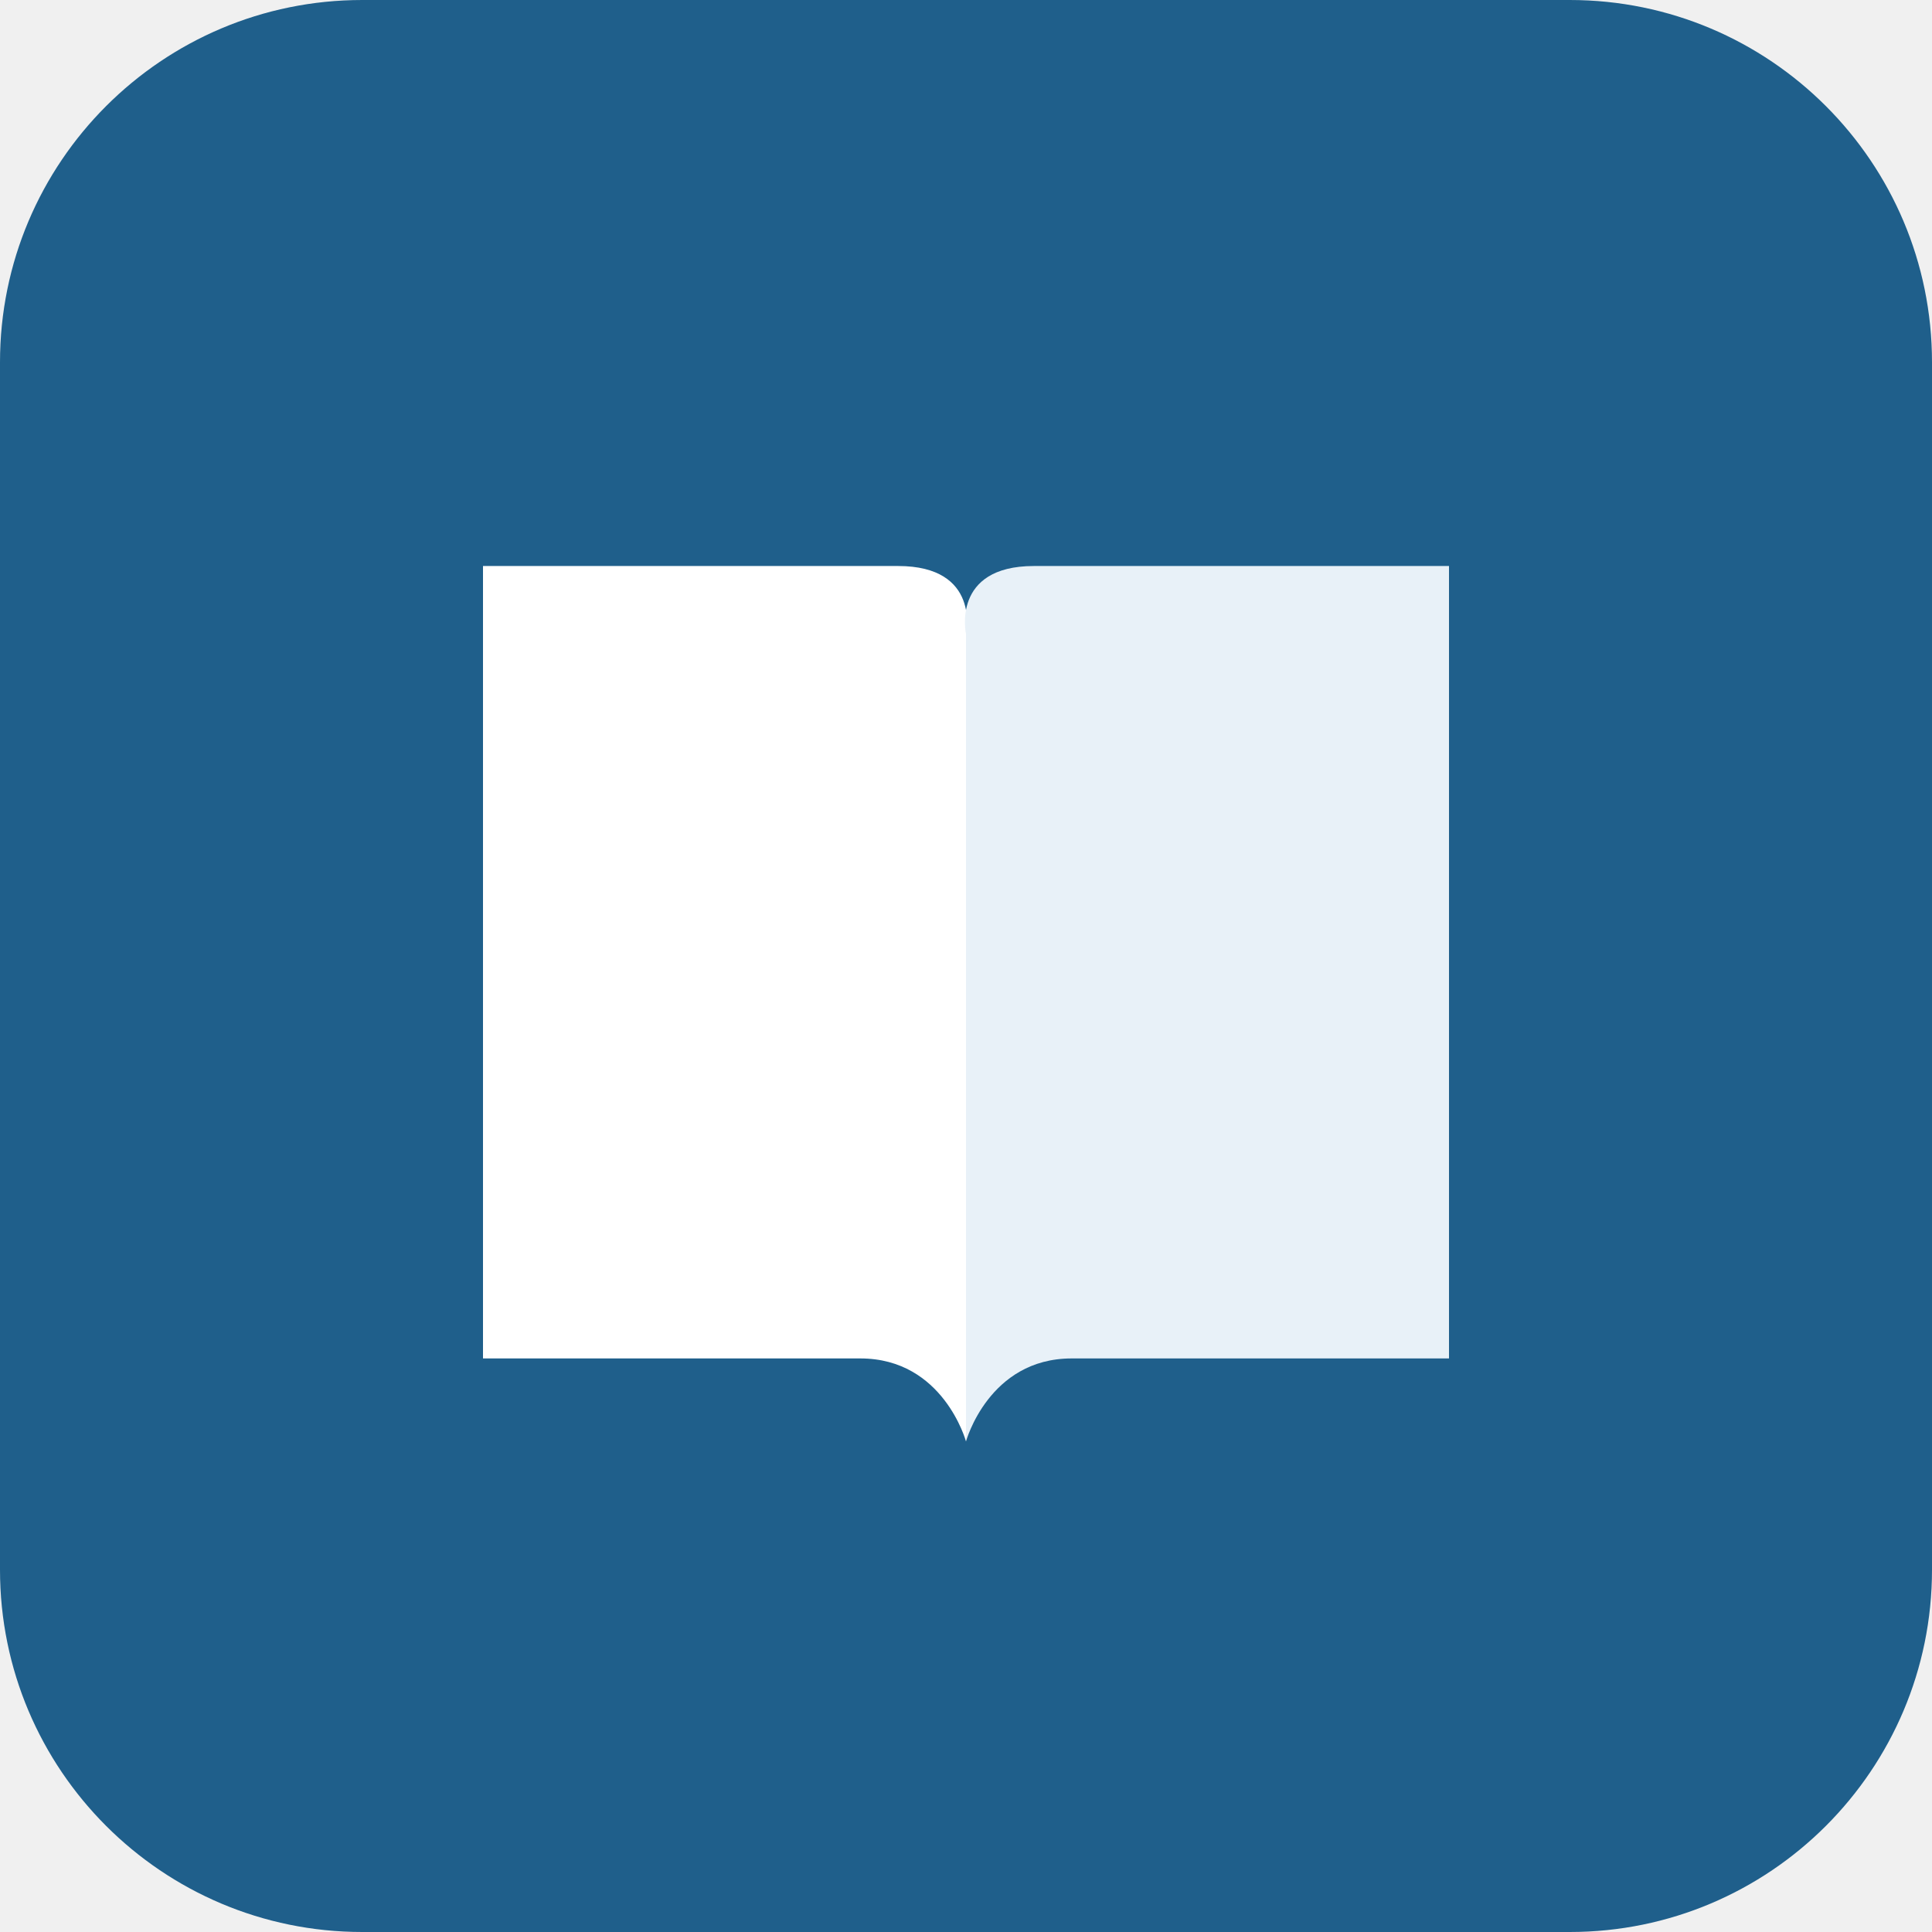
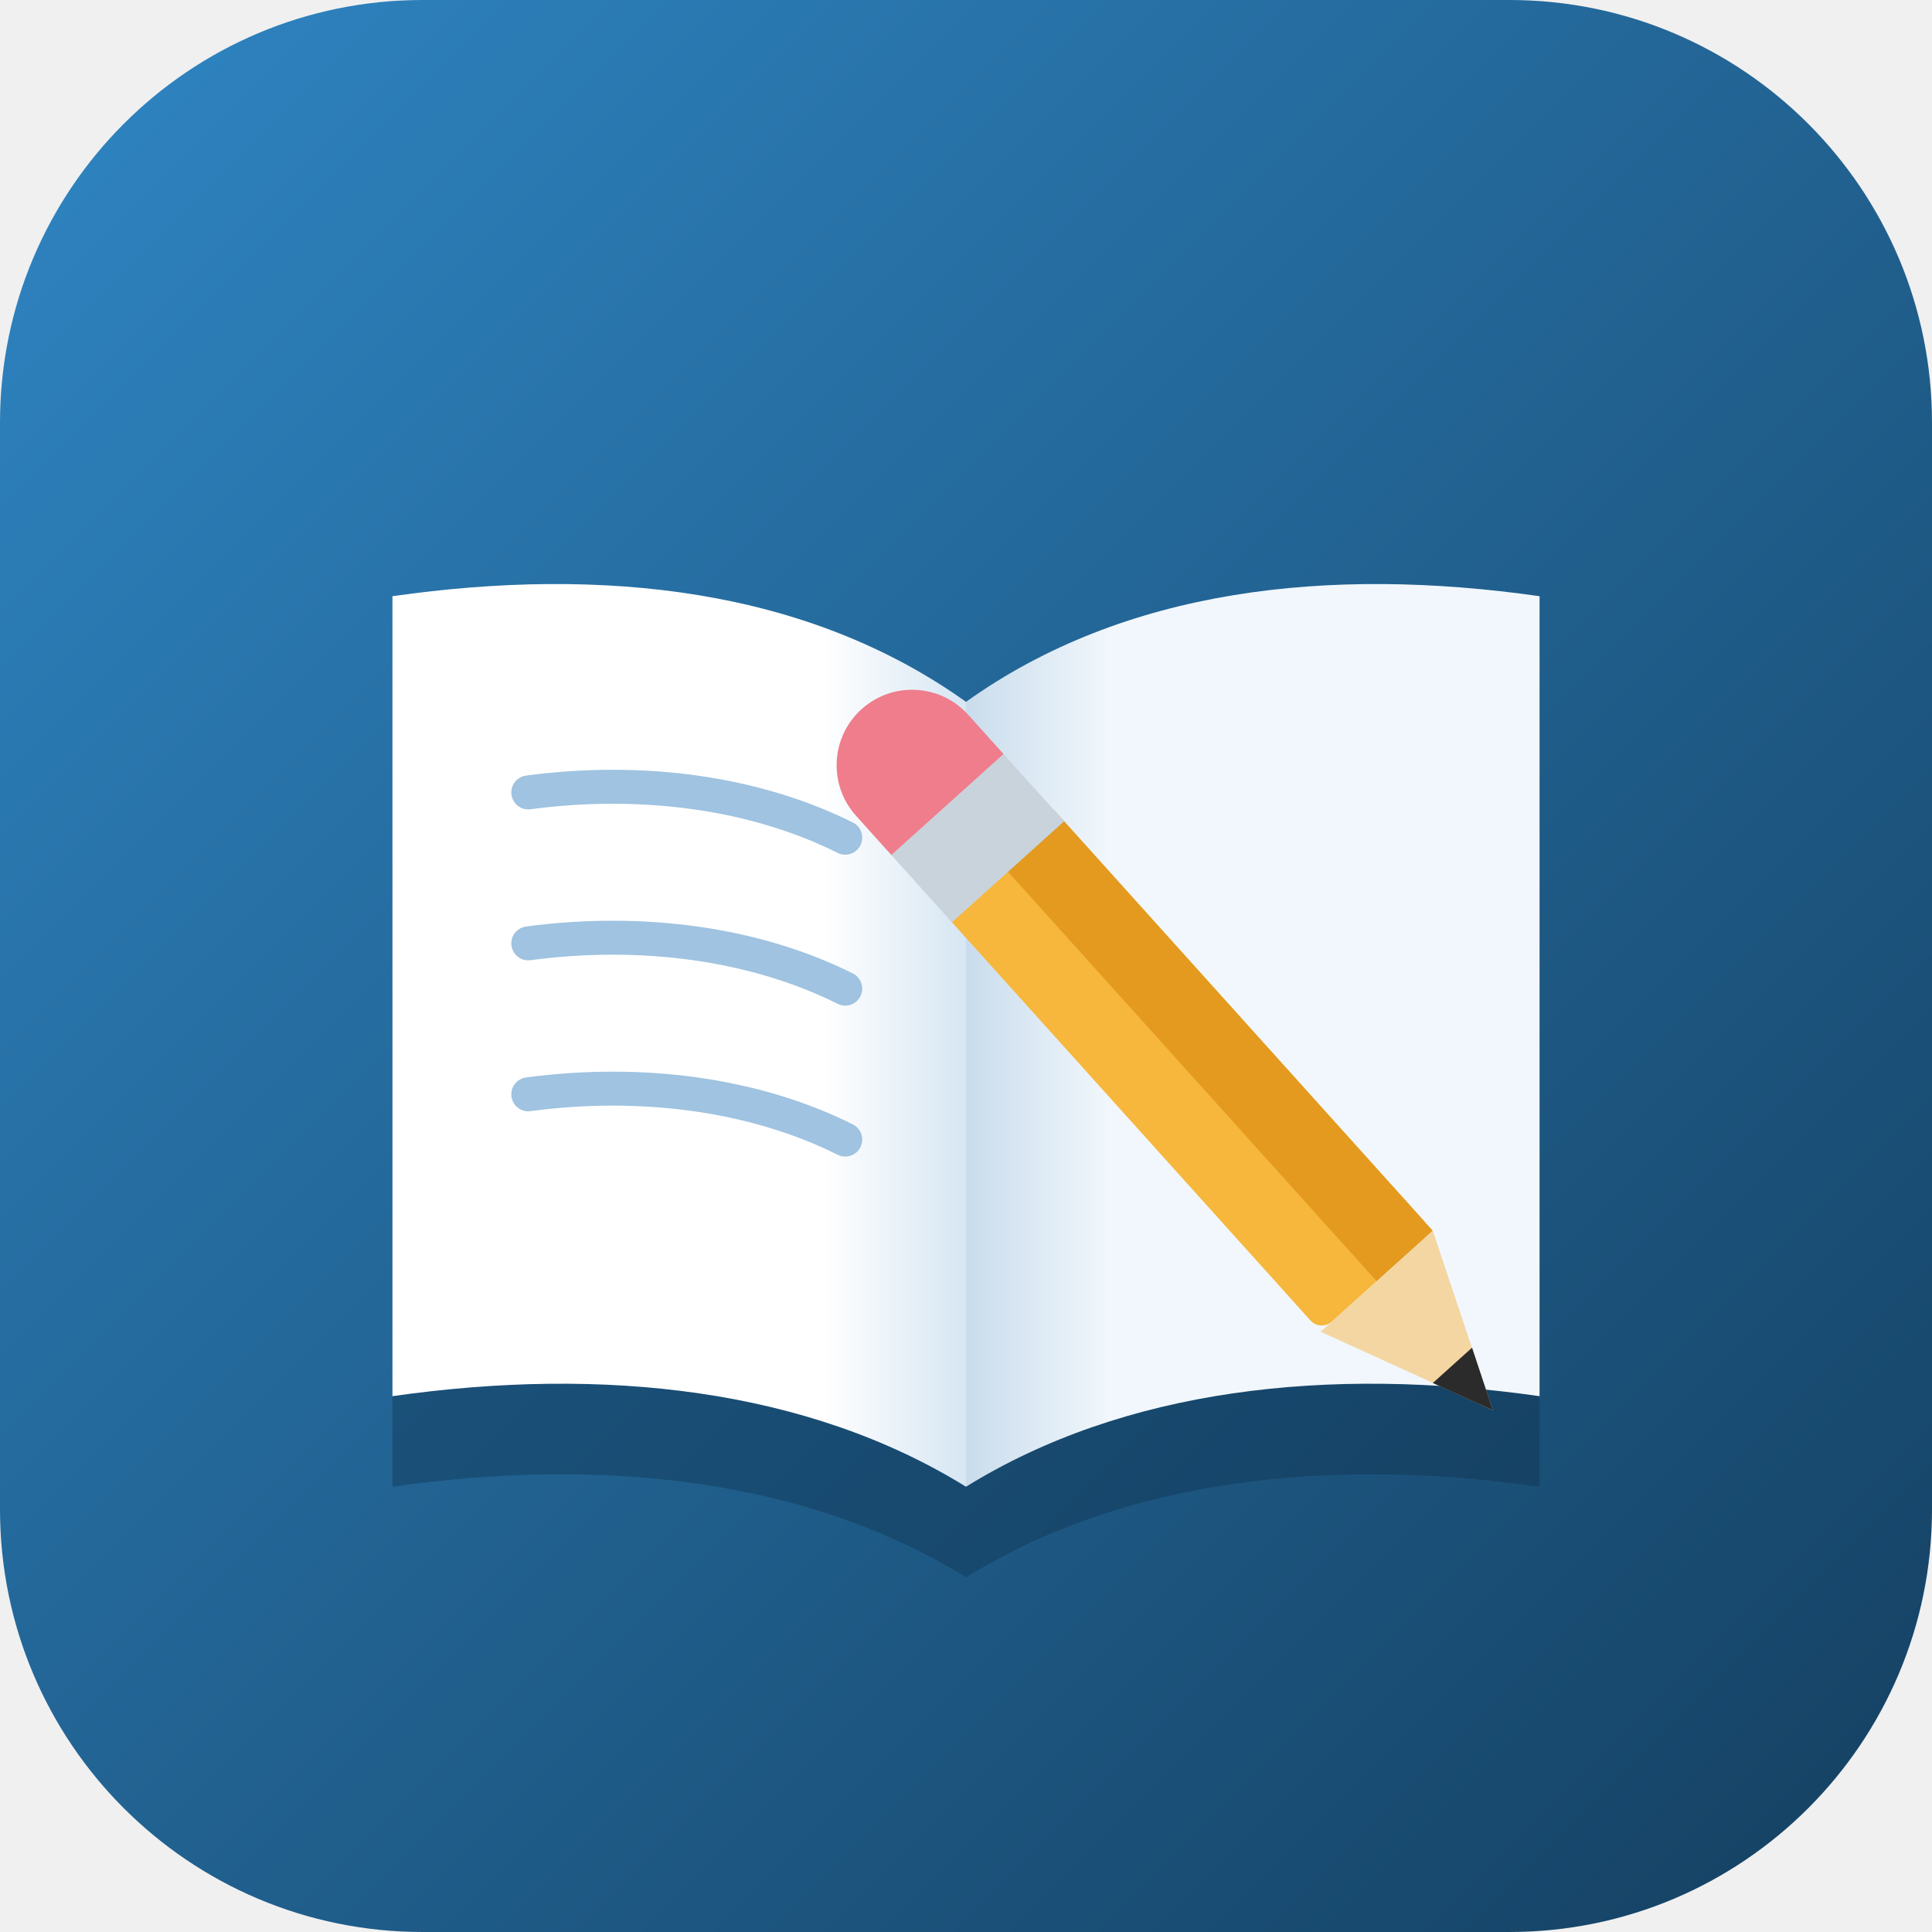
<svg xmlns="http://www.w3.org/2000/svg" viewBox="0 0 512 512">
-   <rect width="512" height="512" rx="96" fill="#1f5f8b" />
-   <path d="M128 150h110c22 0 18 18 18 18v214s-6-22-28-22H128z" fill="#fff" />
-   <path d="M384 150H274c-22 0-18 18-18 18v214s6-22 28-22h100z" fill="#e8f1f8" />
+   <defs>
+     <linearGradient id="fond" x1="0" y1="0" x2="1" y2="1">
+       <stop offset="0" stop-color="#2f86c4" />
+       <stop offset="1" stop-color="#143f60" />
+     </linearGradient>
+     <linearGradient id="pageG" x1="1" y1="0" x2="0" y2="0">
+       <stop offset="0" stop-color="#d6e6f3" />
+       <stop offset=".25" stop-color="#ffffff" />
+     </linearGradient>
+     <linearGradient id="pageD" x1="0" y1="0" x2="1" y2="0">
+       <stop offset="0" stop-color="#c9dcec" />
+       <stop offset=".25" stop-color="#f1f7fc" />
+     </linearGradient>
+   </defs>
+   <rect width="512" height="512" rx="112" fill="url(#fond)" />
+   <g>
+     <path d="M256 196 C214 166 160 160 104 168 L104 380 C160 372 214 378 256 404 C298 378 352 372 408 380 L408 168 C352 160 298 166 256 196Z" fill="#0b2c44" opacity=".35" transform="translate(0 14)" />
+     <path d="M256 186 C214 156 160 150 104 158 L104 370 C160 362 214 368 256 394Z" fill="url(#pageG)" />
+     <path d="M256 186 C298 156 352 150 408 158 L408 370 C352 362 298 368 256 394Z" fill="url(#pageD)" />
+     <g stroke="#9fc3e0" stroke-width="9" stroke-linecap="round" fill="none">
+       <path d="M140 210 C170 206 200 210 224 222" />
+       <path d="M140 250 C170 246 200 250 224 262" />
+       <path d="M140 290 C170 286 200 290 224 302" />
+     </g>
+     <g transform="rotate(-42 340 300)">
+       <rect x="312" y="196" width="40" height="150" rx="4" fill="#f6b73c" />
+       <rect x="332" y="196" width="20" height="150" fill="#e39a1f" />
+       <rect x="312" y="176" width="40" height="24" fill="#c8d3dc" />
+       <path d="M312 176 v-14 a20 20 0 0 1 40 0 v14z" fill="#ef7d8c" />
+       <path d="M312 346 L332 392 L352 346Z" fill="#f3d6a2" />
+       <path d="M325 376 L332 392 L339 376Z" fill="#2b2b2b" />
+     </g>
+   </g>
</svg>
